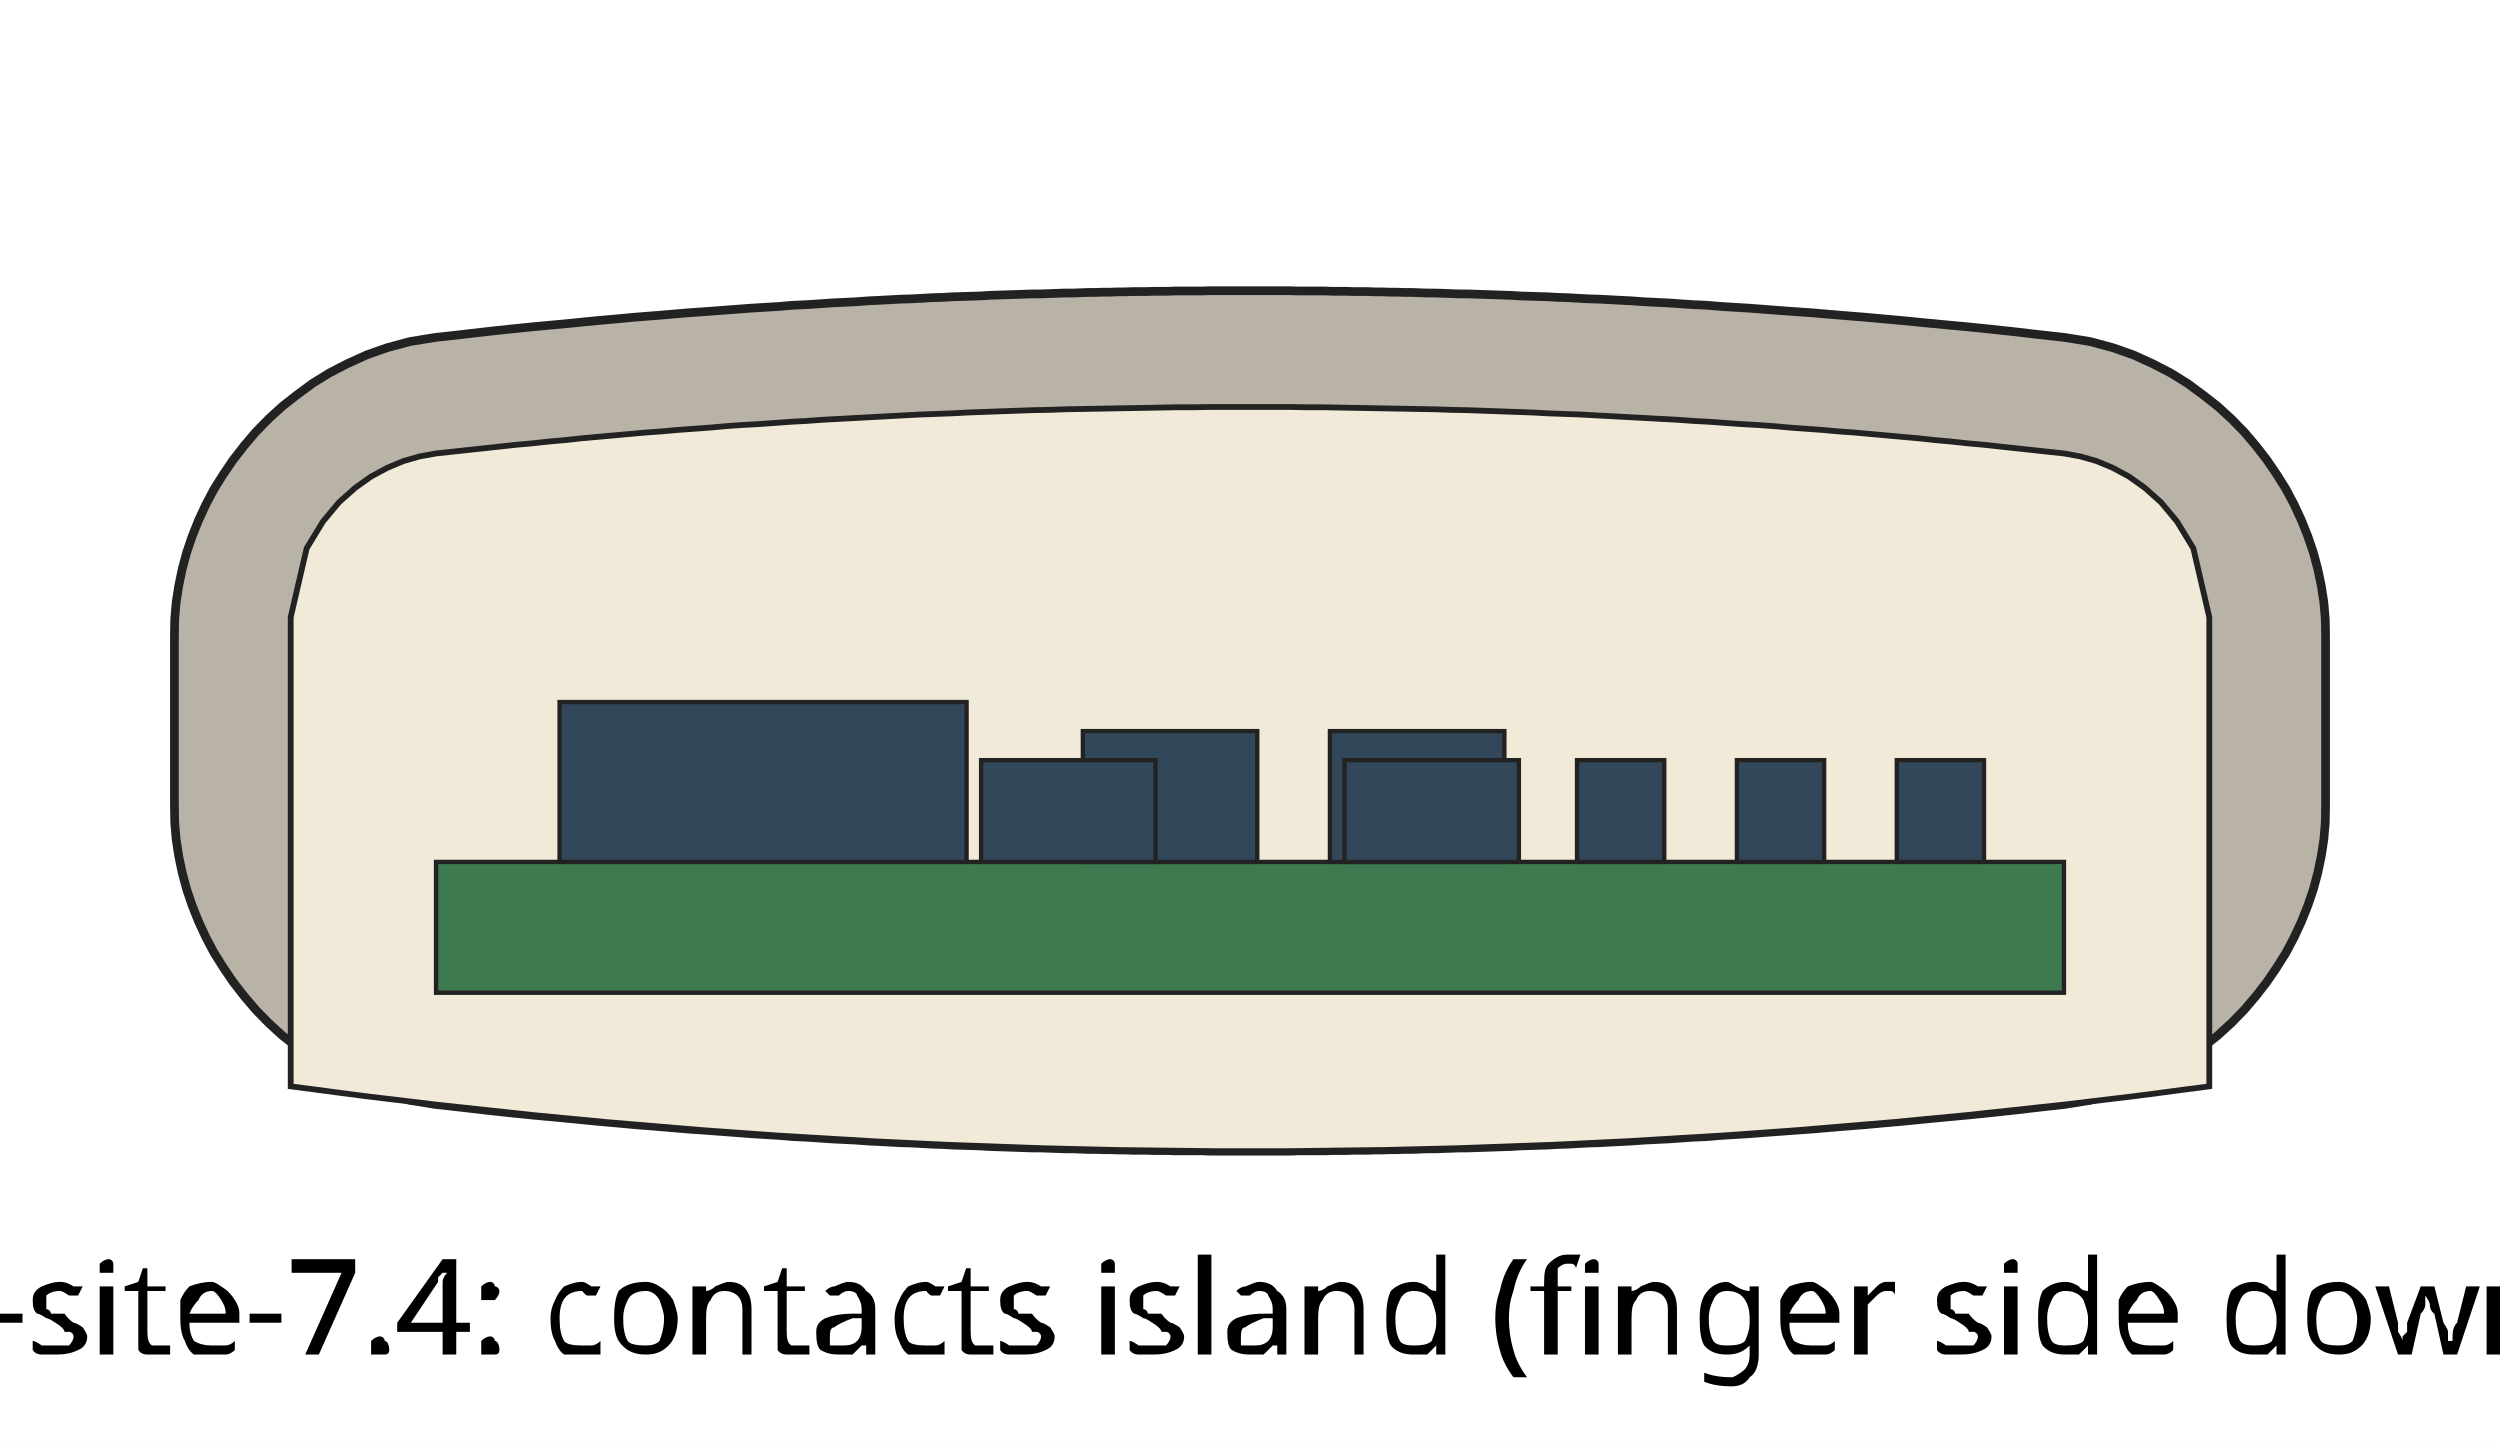
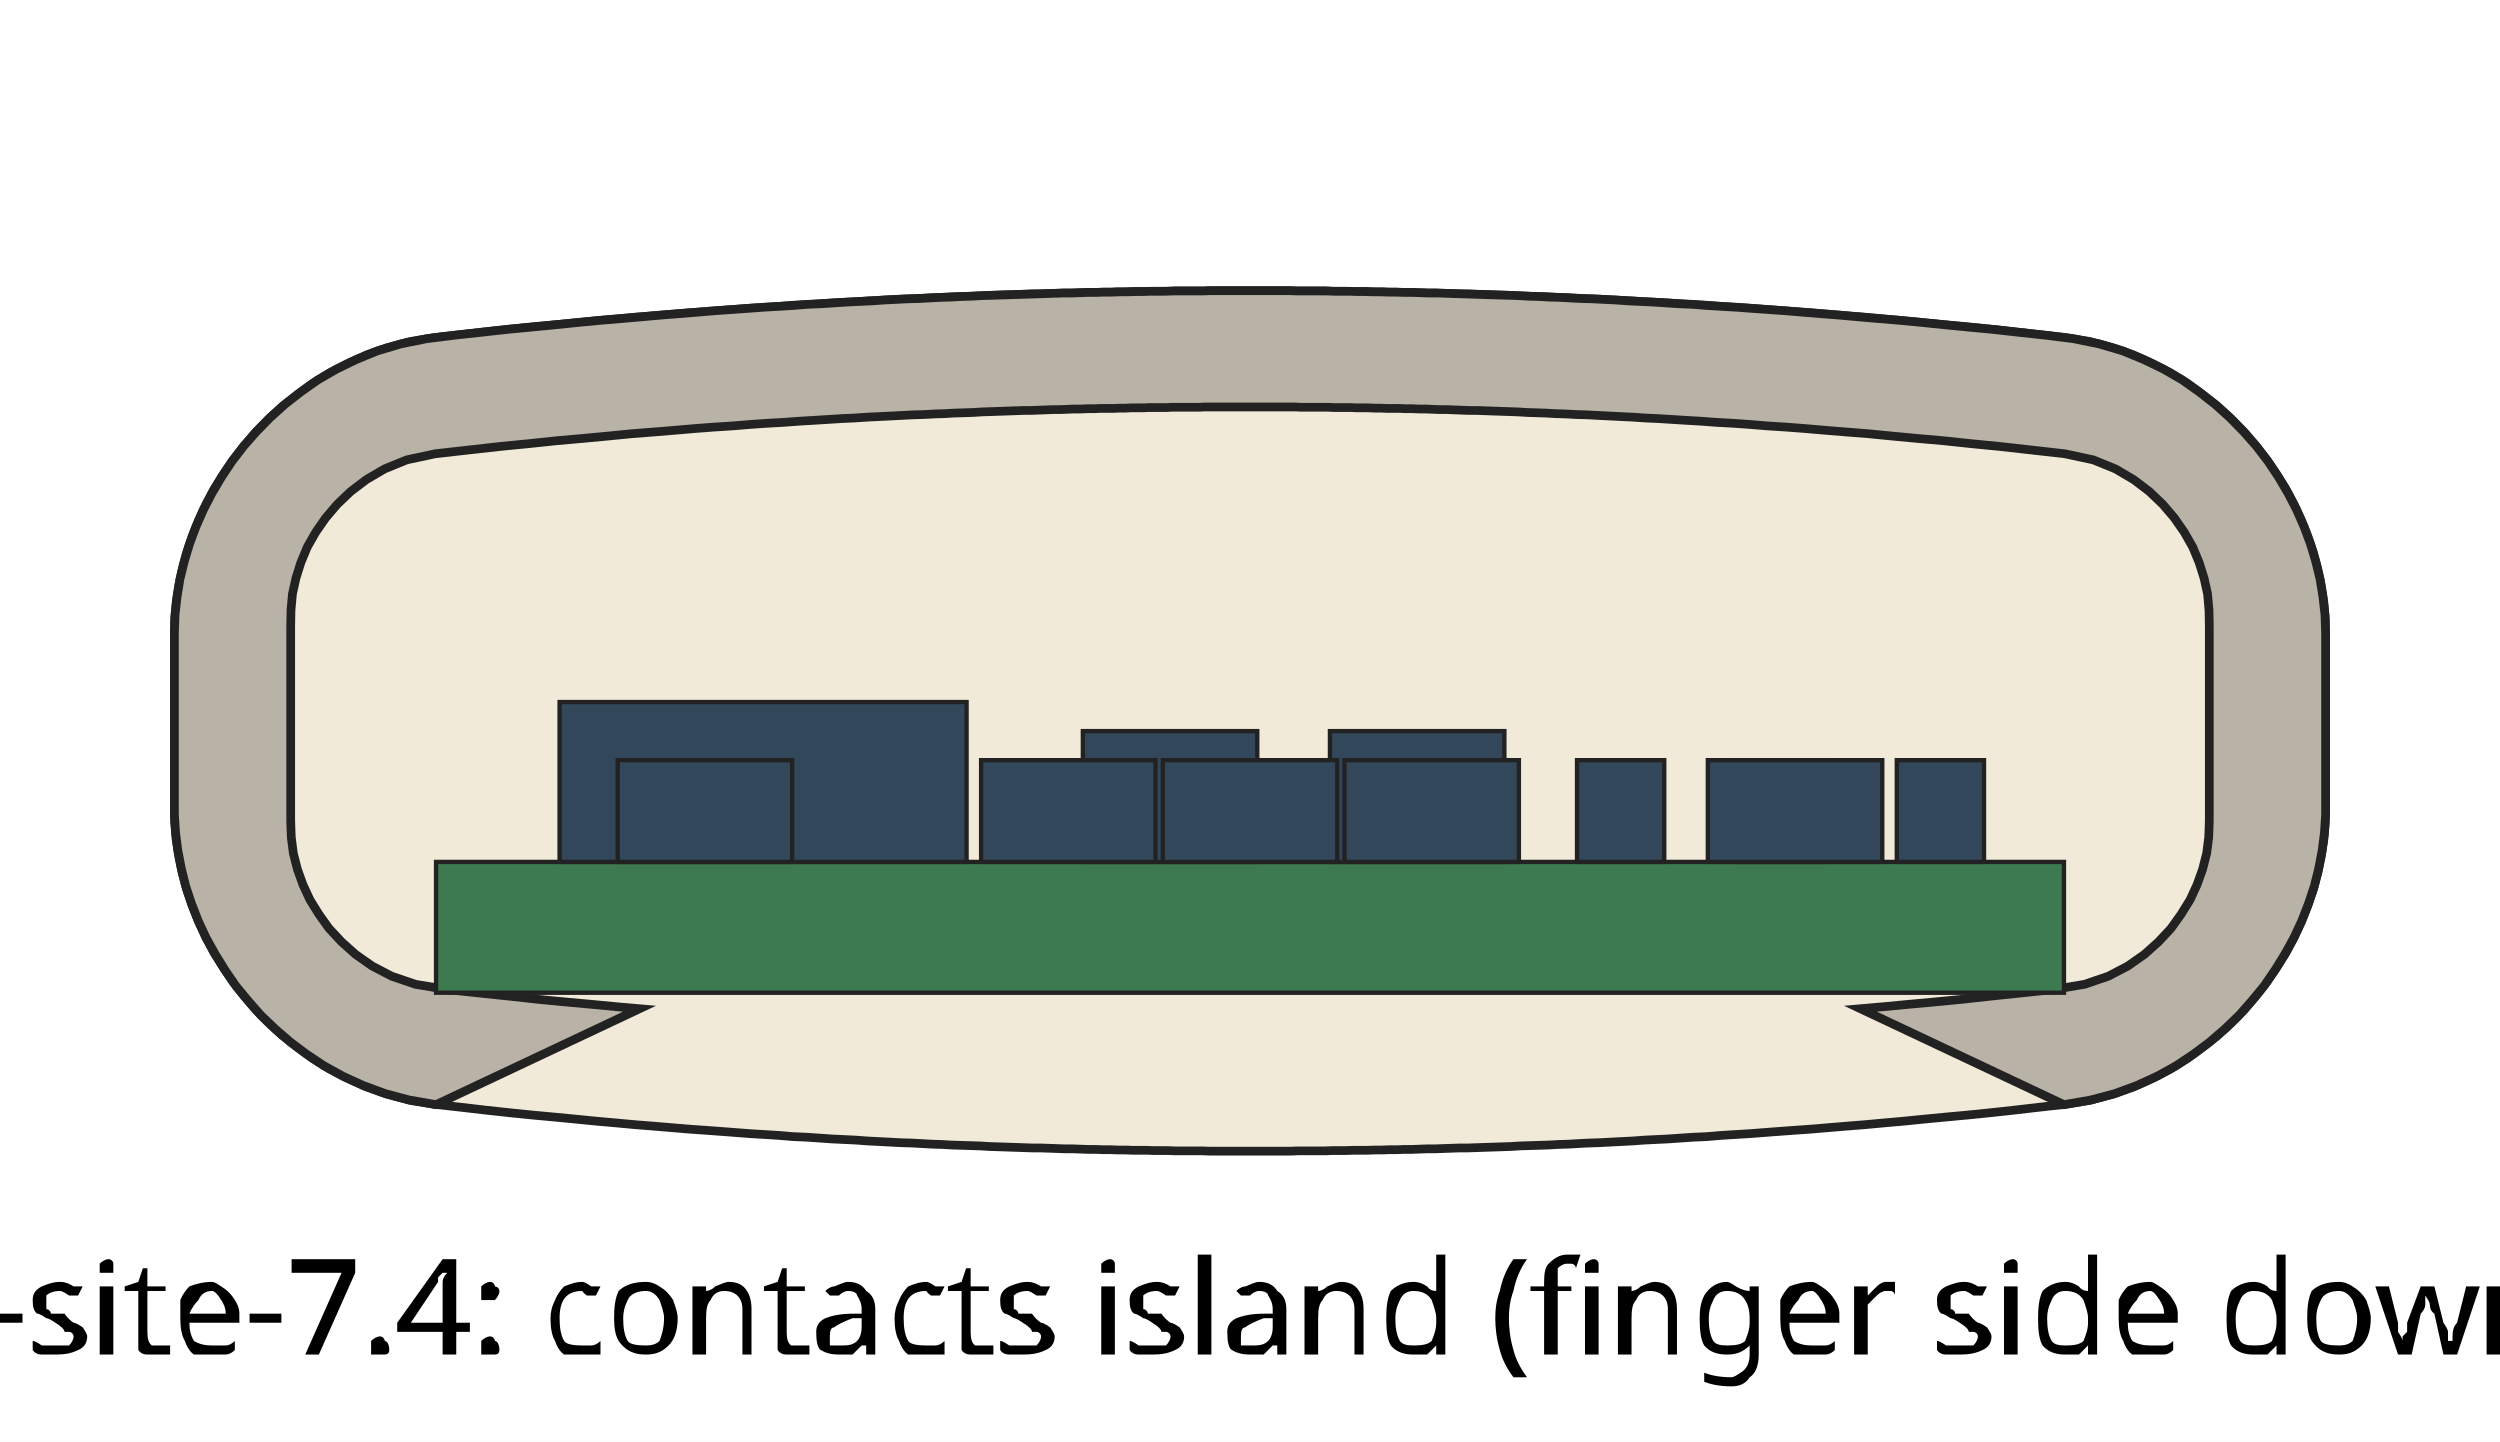
<svg xmlns="http://www.w3.org/2000/svg" viewBox="-4.30 -2.48 8.60 4.96" width="640" font-family="sans-serif">
  <rect x="-4.30" y="-2.48" width="8.60" height="4.96" fill="#fff" />
-   <polygon points="0.000,-1.480 0.023,-1.480 0.047,-1.480 0.070,-1.480 0.093,-1.480 0.116,-1.480 0.140,-1.480 0.163,-1.479 0.187,-1.479 0.211,-1.479 0.234,-1.479 0.258,-1.479 0.282,-1.478 0.306,-1.478 0.330,-1.478 0.355,-1.477 0.379,-1.477 0.404,-1.477 0.429,-1.476 0.454,-1.476 0.479,-1.475 0.505,-1.475 0.531,-1.474 0.557,-1.474 0.583,-1.473 0.610,-1.472 0.637,-1.472 0.664,-1.471 0.692,-1.470 0.720,-1.469 0.748,-1.469 0.777,-1.468 0.806,-1.467 0.836,-1.466 0.866,-1.465 0.897,-1.464 0.928,-1.462 0.960,-1.461 0.992,-1.460 1.025,-1.459 1.059,-1.457 1.093,-1.456 1.128,-1.454 1.164,-1.452 1.200,-1.451 1.237,-1.449 1.275,-1.447 1.315,-1.445 1.355,-1.442 1.396,-1.440 1.438,-1.438 1.481,-1.435 1.525,-1.432 1.571,-1.430 1.618,-1.426 1.666,-1.423 1.716,-1.420 1.768,-1.416 1.821,-1.412 1.875,-1.408 1.932,-1.404 1.991,-1.399 2.051,-1.394 2.114,-1.389 2.179,-1.383 2.247,-1.377 2.317,-1.370 2.390,-1.363 2.466,-1.356 2.545,-1.348 2.628,-1.339 2.714,-1.329 2.804,-1.319 2.890,-1.305 2.968,-1.284 3.039,-1.259 3.105,-1.229 3.167,-1.197 3.225,-1.161 3.278,-1.122 3.329,-1.082 3.376,-1.039 3.420,-0.994 3.460,-0.947 3.498,-0.898 3.532,-0.848 3.564,-0.797 3.592,-0.744 3.617,-0.690 3.639,-0.635 3.658,-0.579 3.673,-0.523 3.685,-0.466 3.694,-0.408 3.699,-0.350 3.700,-0.291 3.700,-0.233 3.700,-0.174 3.700,-0.116 3.700,-0.058 3.700,-0.000 3.700,0.058 3.700,0.116 3.700,0.174 3.700,0.233 3.700,0.291 3.699,0.350 3.694,0.408 3.685,0.466 3.673,0.523 3.658,0.579 3.639,0.635 3.617,0.690 3.592,0.744 3.564,0.797 3.532,0.848 3.498,0.898 3.460,0.947 3.420,0.994 3.376,1.039 3.329,1.082 3.278,1.122 3.225,1.161 3.167,1.197 3.105,1.229 3.039,1.259 2.968,1.284 2.890,1.305 2.804,1.319 2.714,1.329 2.628,1.339 2.545,1.348 2.466,1.356 2.390,1.363 2.317,1.370 2.247,1.377 2.179,1.383 2.114,1.389 2.051,1.394 1.991,1.399 1.932,1.404 1.875,1.408 1.821,1.412 1.768,1.416 1.716,1.420 1.666,1.423 1.618,1.426 1.571,1.430 1.525,1.432 1.481,1.435 1.438,1.438 1.396,1.440 1.355,1.442 1.315,1.445 1.275,1.447 1.237,1.449 1.200,1.451 1.164,1.452 1.128,1.454 1.093,1.456 1.059,1.457 1.025,1.459 0.992,1.460 0.960,1.461 0.928,1.462 0.897,1.464 0.866,1.465 0.836,1.466 0.806,1.467 0.777,1.468 0.748,1.469 0.720,1.469 0.692,1.470 0.664,1.471 0.637,1.472 0.610,1.472 0.583,1.473 0.557,1.474 0.531,1.474 0.505,1.475 0.479,1.475 0.454,1.476 0.429,1.476 0.404,1.477 0.379,1.477 0.355,1.477 0.330,1.478 0.306,1.478 0.282,1.478 0.258,1.479 0.234,1.479 0.211,1.479 0.187,1.479 0.163,1.479 0.140,1.480 0.116,1.480 0.093,1.480 0.070,1.480 0.047,1.480 0.023,1.480 0.000,1.480 -0.023,1.480 -0.047,1.480 -0.070,1.480 -0.093,1.480 -0.116,1.480 -0.140,1.480 -0.163,1.479 -0.187,1.479 -0.211,1.479 -0.234,1.479 -0.258,1.479 -0.282,1.478 -0.306,1.478 -0.330,1.478 -0.355,1.477 -0.379,1.477 -0.404,1.477 -0.429,1.476 -0.454,1.476 -0.479,1.475 -0.505,1.475 -0.531,1.474 -0.557,1.474 -0.583,1.473 -0.610,1.472 -0.637,1.472 -0.664,1.471 -0.692,1.470 -0.720,1.469 -0.748,1.469 -0.777,1.468 -0.806,1.467 -0.836,1.466 -0.866,1.465 -0.897,1.464 -0.928,1.462 -0.960,1.461 -0.992,1.460 -1.025,1.459 -1.059,1.457 -1.093,1.456 -1.128,1.454 -1.164,1.452 -1.200,1.451 -1.237,1.449 -1.275,1.447 -1.315,1.445 -1.355,1.442 -1.396,1.440 -1.438,1.438 -1.481,1.435 -1.525,1.432 -1.571,1.430 -1.618,1.426 -1.666,1.423 -1.716,1.420 -1.768,1.416 -1.821,1.412 -1.875,1.408 -1.932,1.404 -1.991,1.399 -2.051,1.394 -2.114,1.389 -2.179,1.383 -2.247,1.377 -2.317,1.370 -2.390,1.363 -2.466,1.356 -2.545,1.348 -2.628,1.339 -2.714,1.329 -2.804,1.319 -2.890,1.305 -2.968,1.284 -3.039,1.259 -3.105,1.229 -3.167,1.197 -3.225,1.161 -3.278,1.122 -3.329,1.082 -3.376,1.039 -3.420,0.994 -3.460,0.947 -3.498,0.898 -3.532,0.848 -3.564,0.797 -3.592,0.744 -3.617,0.690 -3.639,0.635 -3.658,0.579 -3.673,0.523 -3.685,0.466 -3.694,0.408 -3.699,0.350 -3.700,0.291 -3.700,0.233 -3.700,0.174 -3.700,0.116 -3.700,0.058 -3.700,0.000 -3.700,-0.058 -3.700,-0.116 -3.700,-0.174 -3.700,-0.233 -3.700,-0.291 -3.699,-0.350 -3.694,-0.408 -3.685,-0.466 -3.673,-0.523 -3.658,-0.579 -3.639,-0.635 -3.617,-0.690 -3.592,-0.744 -3.564,-0.797 -3.532,-0.848 -3.498,-0.898 -3.460,-0.947 -3.420,-0.994 -3.376,-1.039 -3.329,-1.082 -3.278,-1.122 -3.225,-1.161 -3.167,-1.197 -3.105,-1.229 -3.039,-1.259 -2.968,-1.284 -2.890,-1.305 -2.804,-1.319 -2.714,-1.329 -2.628,-1.339 -2.545,-1.348 -2.466,-1.356 -2.390,-1.363 -2.317,-1.370 -2.247,-1.377 -2.179,-1.383 -2.114,-1.389 -2.051,-1.394 -1.991,-1.399 -1.932,-1.404 -1.875,-1.408 -1.821,-1.412 -1.768,-1.416 -1.716,-1.420 -1.666,-1.423 -1.618,-1.426 -1.571,-1.430 -1.525,-1.432 -1.481,-1.435 -1.438,-1.438 -1.396,-1.440 -1.355,-1.442 -1.315,-1.445 -1.275,-1.447 -1.237,-1.449 -1.200,-1.451 -1.164,-1.452 -1.128,-1.454 -1.093,-1.456 -1.059,-1.457 -1.025,-1.459 -0.992,-1.460 -0.960,-1.461 -0.928,-1.462 -0.897,-1.464 -0.866,-1.465 -0.836,-1.466 -0.806,-1.467 -0.777,-1.468 -0.748,-1.469 -0.720,-1.469 -0.692,-1.470 -0.664,-1.471 -0.637,-1.472 -0.610,-1.472 -0.583,-1.473 -0.557,-1.474 -0.531,-1.474 -0.505,-1.475 -0.479,-1.475 -0.454,-1.476 -0.429,-1.476 -0.404,-1.477 -0.379,-1.477 -0.355,-1.477 -0.330,-1.478 -0.306,-1.478 -0.282,-1.478 -0.258,-1.479 -0.234,-1.479 -0.211,-1.479 -0.187,-1.479 -0.163,-1.479 -0.140,-1.480 -0.116,-1.480 -0.093,-1.480 -0.070,-1.480 -0.047,-1.480 -0.023,-1.480" fill="#b9b2a6" stroke="#222" stroke-width="0.03" />
-   <polygon points="-3.300,-0.357 -3.245,-0.594 -3.189,-0.686 -3.134,-0.752 -3.078,-0.802 -3.023,-0.841 -2.967,-0.871 -2.912,-0.894 -2.856,-0.910 -2.801,-0.920 -2.745,-0.926 -2.690,-0.932 -2.634,-0.938 -2.579,-0.944 -2.524,-0.950 -2.468,-0.955 -2.413,-0.961 -2.357,-0.966 -2.302,-0.972 -2.246,-0.977 -2.191,-0.982 -2.135,-0.987 -2.080,-0.992 -2.024,-0.996 -1.969,-1.001 -1.913,-1.005 -1.858,-1.009 -1.803,-1.014 -1.747,-1.018 -1.692,-1.021 -1.636,-1.025 -1.581,-1.029 -1.525,-1.032 -1.470,-1.036 -1.414,-1.039 -1.359,-1.042 -1.303,-1.045 -1.248,-1.048 -1.192,-1.051 -1.137,-1.054 -1.082,-1.056 -1.026,-1.058 -0.971,-1.061 -0.915,-1.063 -0.860,-1.065 -0.804,-1.067 -0.749,-1.069 -0.693,-1.070 -0.638,-1.072 -0.582,-1.073 -0.527,-1.074 -0.471,-1.075 -0.416,-1.076 -0.361,-1.077 -0.305,-1.078 -0.250,-1.079 -0.194,-1.079 -0.139,-1.080 -0.083,-1.080 -0.028,-1.080 0.028,-1.080 0.083,-1.080 0.139,-1.080 0.194,-1.079 0.250,-1.079 0.305,-1.078 0.361,-1.077 0.416,-1.076 0.471,-1.075 0.527,-1.074 0.582,-1.073 0.638,-1.072 0.693,-1.070 0.749,-1.069 0.804,-1.067 0.860,-1.065 0.915,-1.063 0.971,-1.061 1.026,-1.058 1.082,-1.056 1.137,-1.054 1.192,-1.051 1.248,-1.048 1.303,-1.045 1.359,-1.042 1.414,-1.039 1.470,-1.036 1.525,-1.032 1.581,-1.029 1.636,-1.025 1.692,-1.021 1.747,-1.018 1.803,-1.014 1.858,-1.009 1.913,-1.005 1.969,-1.001 2.024,-0.996 2.080,-0.992 2.135,-0.987 2.191,-0.982 2.246,-0.977 2.302,-0.972 2.357,-0.966 2.413,-0.961 2.468,-0.955 2.524,-0.950 2.579,-0.944 2.634,-0.938 2.690,-0.932 2.745,-0.926 2.801,-0.920 2.856,-0.910 2.912,-0.894 2.967,-0.871 3.023,-0.841 3.078,-0.802 3.134,-0.752 3.189,-0.686 3.245,-0.594 3.300,-0.357 3.300,1.257 3.216,1.268 3.133,1.279 3.049,1.290 2.966,1.300 2.882,1.310 2.799,1.320 2.715,1.329 2.632,1.338 2.548,1.347 2.465,1.356 2.381,1.364 2.297,1.372 2.214,1.380 2.130,1.387 2.047,1.394 1.963,1.401 1.880,1.408 1.796,1.414 1.713,1.420 1.629,1.426 1.546,1.431 1.462,1.436 1.378,1.441 1.295,1.446 1.211,1.450 1.128,1.454 1.044,1.458 0.961,1.461 0.877,1.464 0.794,1.467 0.710,1.470 0.627,1.472 0.543,1.474 0.459,1.476 0.376,1.477 0.292,1.478 0.209,1.479 0.125,1.480 0.042,1.480 -0.042,1.480 -0.125,1.480 -0.209,1.479 -0.292,1.478 -0.376,1.477 -0.459,1.476 -0.543,1.474 -0.627,1.472 -0.710,1.470 -0.794,1.467 -0.877,1.464 -0.961,1.461 -1.044,1.458 -1.128,1.454 -1.211,1.450 -1.295,1.446 -1.378,1.441 -1.462,1.436 -1.546,1.431 -1.629,1.426 -1.713,1.420 -1.796,1.414 -1.880,1.408 -1.963,1.401 -2.047,1.394 -2.130,1.387 -2.214,1.380 -2.297,1.372 -2.381,1.364 -2.465,1.356 -2.548,1.347 -2.632,1.338 -2.715,1.329 -2.799,1.320 -2.882,1.310 -2.966,1.300 -3.049,1.290 -3.133,1.279 -3.216,1.268 -3.300,1.257" fill="#f1ead9" stroke="#222" stroke-width="0.02" />
+   <polygon points="0.000,-1.480 0.023,-1.480 0.047,-1.480 0.070,-1.480 0.093,-1.480 0.116,-1.480 0.140,-1.480 0.163,-1.479 0.187,-1.479 0.211,-1.479 0.234,-1.479 0.258,-1.479 0.282,-1.478 0.306,-1.478 0.330,-1.478 0.355,-1.477 0.379,-1.477 0.404,-1.477 0.429,-1.476 0.454,-1.476 0.479,-1.475 0.505,-1.475 0.531,-1.474 0.557,-1.474 0.583,-1.473 0.610,-1.472 0.637,-1.472 0.664,-1.471 0.692,-1.470 0.720,-1.469 0.748,-1.469 0.777,-1.468 0.806,-1.467 0.836,-1.466 0.866,-1.465 0.897,-1.464 0.928,-1.462 0.960,-1.461 0.992,-1.460 1.025,-1.459 1.059,-1.457 1.093,-1.456 1.128,-1.454 1.164,-1.452 1.200,-1.451 1.237,-1.449 1.275,-1.447 1.315,-1.445 1.355,-1.442 1.396,-1.440 1.438,-1.438 1.481,-1.435 1.525,-1.432 1.571,-1.430 1.618,-1.426 1.666,-1.423 1.716,-1.420 1.768,-1.416 1.821,-1.412 1.875,-1.408 1.932,-1.404 1.991,-1.399 2.051,-1.394 2.114,-1.389 2.179,-1.383 2.247,-1.377 2.317,-1.370 2.390,-1.363 2.466,-1.356 2.545,-1.348 2.628,-1.339 2.714,-1.329 2.804,-1.319 2.890,-1.305 2.968,-1.284 3.039,-1.259 3.105,-1.229 3.167,-1.197 3.225,-1.161 3.278,-1.122 3.329,-1.082 3.376,-1.039 3.420,-0.994 3.460,-0.947 3.498,-0.898 3.532,-0.848 3.564,-0.797 3.592,-0.744 3.617,-0.690 3.639,-0.635 3.658,-0.579 3.673,-0.523 3.685,-0.466 3.694,-0.408 3.699,-0.350 3.700,-0.291 3.700,-0.233 3.700,-0.174 3.700,-0.116 3.700,-0.058 3.700,-0.000 3.700,0.058 3.700,0.116 3.700,0.174 3.700,0.233 3.700,0.291 3.699,0.350 3.694,0.408 3.685,0.466 3.673,0.523 3.658,0.579 3.639,0.635 3.617,0.690 3.592,0.744 3.564,0.797 3.532,0.848 3.498,0.898 3.460,0.947 3.420,0.994 3.376,1.039 3.329,1.082 3.278,1.122 3.225,1.161 3.167,1.197 3.105,1.229 3.039,1.259 2.968,1.284 2.890,1.305 2.804,1.319 2.714,1.329 2.628,1.339 2.545,1.348 2.466,1.356 2.390,1.363 2.317,1.370 2.247,1.377 2.179,1.383 2.114,1.389 2.051,1.394 1.991,1.399 1.932,1.404 1.875,1.408 1.821,1.412 1.768,1.416 1.716,1.420 1.666,1.423 1.618,1.426 1.571,1.430 1.525,1.432 1.481,1.435 1.438,1.438 1.396,1.440 1.355,1.442 1.315,1.445 1.275,1.447 1.237,1.449 1.200,1.451 1.164,1.452 1.128,1.454 1.093,1.456 1.059,1.457 1.025,1.459 0.992,1.460 0.960,1.461 0.928,1.462 0.897,1.464 0.866,1.465 0.836,1.466 0.806,1.467 0.777,1.468 0.748,1.469 0.720,1.469 0.692,1.470 0.664,1.471 0.637,1.472 0.610,1.472 0.583,1.473 0.557,1.474 0.531,1.474 0.505,1.475 0.479,1.475 0.454,1.476 0.429,1.476 0.404,1.477 0.379,1.477 0.355,1.477 0.330,1.478 0.306,1.478 0.282,1.478 0.258,1.479 0.234,1.479 0.211,1.479 0.187,1.479 0.163,1.479 0.140,1.480 0.116,1.480 0.093,1.480 0.070,1.480 0.047,1.480 0.023,1.480 0.000,1.480 -0.023,1.480 -0.047,1.480 -0.070,1.480 -0.093,1.480 -0.116,1.480 -0.140,1.480 -0.163,1.479 -0.187,1.479 -0.211,1.479 -0.234,1.479 -0.258,1.479 -0.282,1.478 -0.306,1.478 -0.330,1.478 -0.355,1.477 -0.379,1.477 -0.404,1.477 -0.429,1.476 -0.454,1.476 -0.479,1.475 -0.505,1.475 -0.531,1.474 -0.557,1.474 -0.583,1.473 -0.610,1.472 -0.637,1.472 -0.664,1.471 -0.692,1.470 -0.720,1.469 -0.748,1.469 -0.777,1.468 -0.806,1.467 -0.836,1.466 -0.866,1.465 -0.897,1.464 -0.928,1.462 -0.960,1.461 -0.992,1.460 -1.025,1.459 -1.059,1.457 -1.093,1.456 -1.128,1.454 -1.164,1.452 -1.200,1.451 -1.237,1.449 -1.275,1.447 -1.315,1.445 -1.355,1.442 -1.396,1.440 -1.438,1.438 -1.481,1.435 -1.525,1.432 -1.571,1.430 -1.618,1.426 -1.666,1.423 -1.716,1.420 -1.768,1.416 -1.821,1.412 -1.875,1.408 -1.932,1.404 -1.991,1.399 -2.051,1.394 -2.114,1.389 -2.179,1.383 -2.247,1.377 -2.317,1.370 -2.390,1.363 -2.466,1.356 -2.545,1.348 -2.628,1.339 -2.714,1.329 -2.804,1.319 -2.890,1.305 -2.968,1.284 -3.039,1.259 -3.105,1.229 -3.167,1.197 -3.225,1.161 -3.278,1.122 -3.329,1.082 -3.376,1.039 -3.420,0.994 -3.460,0.947 -3.498,0.898 -3.532,0.848 -3.564,0.797 -3.592,0.744 -3.617,0.690 -3.639,0.635 -3.658,0.579 -3.673,0.523 -3.685,0.466 -3.694,0.408 -3.699,0.350 -3.700,0.291 -3.700,0.233 -3.700,0.174 -3.700,0.116 -3.700,0.058 -3.700,0.000 -3.700,-0.058 -3.700,-0.116 -3.700,-0.174 -3.700,-0.233 -3.700,-0.291 -3.699,-0.350 -3.694,-0.408 -3.685,-0.466 -3.673,-0.523 -3.658,-0.579 -3.639,-0.635 -3.617,-0.690 -3.592,-0.744 -3.564,-0.797 -3.532,-0.848 -3.498,-0.898 -3.460,-0.947 -3.420,-0.994 -3.376,-1.039 -3.329,-1.082 -3.278,-1.122 -3.225,-1.161 -3.167,-1.197 -3.105,-1.229 -3.039,-1.259 -2.968,-1.284 -2.890,-1.305 -2.804,-1.319 -2.714,-1.329 -2.628,-1.339 -2.545,-1.348 -2.466,-1.356 -2.390,-1.363 -2.317,-1.370 -2.247,-1.377 -2.179,-1.383 -2.114,-1.389 -2.051,-1.394 -1.991,-1.399 -1.932,-1.404 -1.875,-1.408 -1.821,-1.412 -1.768,-1.416 -1.716,-1.420 -1.666,-1.423 -1.618,-1.426 -1.571,-1.430 -1.525,-1.432 -1.481,-1.435 -1.438,-1.438 -1.396,-1.440 -1.355,-1.442 -1.315,-1.445 -1.275,-1.447 -1.237,-1.449 -1.200,-1.451 -1.164,-1.452 -1.128,-1.454 -1.093,-1.456 -1.059,-1.457 -1.025,-1.459 -0.992,-1.460 -0.960,-1.461 -0.928,-1.462 -0.897,-1.464 -0.866,-1.465 -0.836,-1.466 -0.806,-1.467 -0.777,-1.468 -0.748,-1.469 -0.720,-1.469 -0.692,-1.470 -0.664,-1.471 -0.637,-1.472 -0.610,-1.472 -0.583,-1.473 -0.557,-1.474 -0.531,-1.474 -0.505,-1.475 -0.479,-1.475 -0.454,-1.476 -0.429,-1.476 -0.404,-1.477 -0.379,-1.477 -0.355,-1.477 -0.330,-1.478 -0.306,-1.478 -0.282,-1.478 -0.258,-1.479 -0.234,-1.479 -0.211,-1.479 -0.187,-1.479 -0.163,-1.479 -0.140,-1.480 -0.116,-1.480 -0.093,-1.480 -0.070,-1.480 -0.047,-1.480 -0.023,-1.480" fill="#f1ead9" stroke="#222" stroke-width="0.03" />
+   <polygon points="-2.800,1.320 -2.892,1.304 -2.975,1.282 -3.051,1.254 -3.121,1.222 -3.186,1.186 -3.246,1.146 -3.302,1.104 -3.354,1.059 -3.403,1.012 -3.447,0.962 -3.489,0.911 -3.526,0.857 -3.560,0.802 -3.591,0.746 -3.618,0.688 -3.641,0.629 -3.661,0.569 -3.676,0.509 -3.688,0.447 -3.696,0.385 -3.700,0.323 -3.700,0.260 -3.700,0.198 -3.700,0.135 -3.700,0.073 -3.700,0.011 -3.700,-0.052 -3.700,-0.114 -3.700,-0.176 -3.700,-0.239 -3.700,-0.302 -3.698,-0.364 -3.691,-0.426 -3.681,-0.488 -3.666,-0.549 -3.648,-0.609 -3.626,-0.668 -3.600,-0.727 -3.571,-0.783 -3.538,-0.839 -3.502,-0.893 -3.462,-0.945 -3.418,-0.995 -3.371,-1.043 -3.320,-1.089 -3.265,-1.132 -3.207,-1.173 -3.143,-1.210 -3.075,-1.243 -3.002,-1.273 -2.921,-1.297 -2.832,-1.315 -2.736,-1.327 -2.643,-1.337 -2.554,-1.347 -2.469,-1.355 -2.387,-1.363 -2.309,-1.371 -2.235,-1.378 -2.163,-1.384 -2.094,-1.390 -2.027,-1.396 -1.963,-1.401 -1.901,-1.406 -1.842,-1.411 -1.785,-1.415 -1.729,-1.419 -1.675,-1.423 -1.623,-1.426 -1.573,-1.429 -1.524,-1.433 -1.476,-1.435 -1.430,-1.438 -1.385,-1.441 -1.342,-1.443 -1.299,-1.445 -1.258,-1.448 -1.217,-1.450 -1.178,-1.452 -1.139,-1.453 -1.102,-1.455 -1.065,-1.457 -1.029,-1.458 -0.993,-1.460 -0.959,-1.461 -0.925,-1.463 -0.891,-1.464 -0.859,-1.465 -0.826,-1.466 -0.795,-1.467 -0.764,-1.468 -0.733,-1.469 -0.703,-1.470 -0.673,-1.471 -0.644,-1.472 -0.615,-1.472 -0.586,-1.473 -0.558,-1.474 -0.530,-1.474 -0.502,-1.475 -0.475,-1.475 -0.448,-1.476 -0.421,-1.476 -0.394,-1.477 -0.368,-1.477 -0.342,-1.478 -0.316,-1.478 -0.290,-1.478 -0.264,-1.479 -0.238,-1.479 -0.213,-1.479 -0.188,-1.479 -0.162,-1.479 -0.137,-1.480 -0.112,-1.480 -0.087,-1.480 -0.062,-1.480 -0.037,-1.480 -0.012,-1.480 0.012,-1.480 0.037,-1.480 0.062,-1.480 0.087,-1.480 0.112,-1.480 0.137,-1.480 0.162,-1.479 0.188,-1.479 0.213,-1.479 0.238,-1.479 0.264,-1.479 0.290,-1.478 0.316,-1.478 0.342,-1.478 0.368,-1.477 0.394,-1.477 0.421,-1.476 0.448,-1.476 0.475,-1.475 0.502,-1.475 0.530,-1.474 0.558,-1.474 0.586,-1.473 0.615,-1.472 0.644,-1.472 0.673,-1.471 0.703,-1.470 0.733,-1.469 0.764,-1.468 0.795,-1.467 0.826,-1.466 0.859,-1.465 0.891,-1.464 0.925,-1.463 0.959,-1.461 0.993,-1.460 1.029,-1.458 1.065,-1.457 1.102,-1.455 1.139,-1.453 1.178,-1.452 1.217,-1.450 1.258,-1.448 1.299,-1.445 1.342,-1.443 1.385,-1.441 1.430,-1.438 1.476,-1.435 1.524,-1.433 1.573,-1.429 1.623,-1.426 1.675,-1.423 1.729,-1.419 1.785,-1.415 1.842,-1.411 1.901,-1.406 1.963,-1.401 2.027,-1.396 2.094,-1.390 2.163,-1.384 2.235,-1.378 2.309,-1.371 2.387,-1.363 2.469,-1.355 2.554,-1.347 2.643,-1.337 2.736,-1.327 2.832,-1.315 2.921,-1.297 3.002,-1.273 3.075,-1.243 3.143,-1.210 3.207,-1.173 3.265,-1.132 3.320,-1.089 3.371,-1.043 3.418,-0.995 3.462,-0.945 3.502,-0.893 3.538,-0.839 3.571,-0.783 3.600,-0.727 3.626,-0.668 3.648,-0.609 3.666,-0.549 3.681,-0.488 3.691,-0.426 3.698,-0.364 3.700,-0.302 3.700,-0.239 3.700,-0.176 3.700,-0.114 3.700,-0.052 3.700,0.011 3.700,0.073 3.700,0.135 3.700,0.198 3.700,0.260 3.700,0.323 3.696,0.385 3.688,0.447 3.676,0.509 3.661,0.569 3.641,0.629 3.618,0.688 3.591,0.746 3.560,0.802 3.526,0.857 3.489,0.911 3.447,0.962 3.403,1.012 3.354,1.059 3.302,1.104 3.246,1.146 3.186,1.186 3.121,1.222 3.051,1.254 2.975,1.282 2.892,1.304 2.800,1.320 2.100,0.990 2.180,0.983 2.264,0.975 2.352,0.967 2.446,0.958 2.546,0.947 2.651,0.936 2.763,0.924 2.871,0.906 2.953,0.878 3.020,0.843 3.077,0.803 3.125,0.760 3.168,0.714 3.203,0.665 3.234,0.615 3.258,0.563 3.277,0.510 3.291,0.455 3.298,0.400 3.300,0.344 3.300,0.288 3.300,0.232 3.300,0.176 3.300,0.121 3.300,0.065 3.300,0.009 3.300,-0.046 3.300,-0.102 3.300,-0.157 3.300,-0.213 3.300,-0.269 3.300,-0.325 3.299,-0.381 3.294,-0.437 3.282,-0.491 3.265,-0.545 3.243,-0.598 3.214,-0.649 3.180,-0.698 3.140,-0.745 3.094,-0.789 3.040,-0.830 2.977,-0.867 2.901,-0.898 2.803,-0.919 2.688,-0.932 2.581,-0.944 2.479,-0.954 2.384,-0.964 2.293,-0.972 2.208,-0.980 2.127,-0.988 2.050,-0.994 1.977,-1.000 1.907,-1.006 1.841,-1.011 1.778,-1.015 1.718,-1.020 1.660,-1.024 1.605,-1.027 1.552,-1.031 1.501,-1.034 1.453,-1.037 1.406,-1.040 1.361,-1.042 1.317,-1.045 1.275,-1.047 1.235,-1.049 1.196,-1.051 1.158,-1.053 1.121,-1.054 1.086,-1.056 1.052,-1.057 1.018,-1.059 0.986,-1.060 0.954,-1.061 0.923,-1.063 0.893,-1.064 0.864,-1.065 0.835,-1.066 0.807,-1.067 0.780,-1.068 0.754,-1.068 0.728,-1.069 0.702,-1.070 0.677,-1.071 0.652,-1.071 0.628,-1.072 0.605,-1.073 0.581,-1.073 0.558,-1.074 0.536,-1.074 0.514,-1.075 0.492,-1.075 0.470,-1.075 0.449,-1.076 0.428,-1.076 0.408,-1.077 0.387,-1.077 0.367,-1.077 0.347,-1.078 0.327,-1.078 0.307,-1.078 0.288,-1.078 0.269,-1.079 0.249,-1.079 0.230,-1.079 0.212,-1.079 0.193,-1.079 0.174,-1.079 0.155,-1.080 0.137,-1.080 0.119,-1.080 0.100,-1.080 0.082,-1.080 0.064,-1.080 0.045,-1.080 0.027,-1.080 0.009,-1.080 -0.009,-1.080 -0.027,-1.080 -0.045,-1.080 -0.064,-1.080 -0.082,-1.080 -0.100,-1.080 -0.119,-1.080 -0.137,-1.080 -0.155,-1.080 -0.174,-1.079 -0.193,-1.079 -0.212,-1.079 -0.230,-1.079 -0.249,-1.079 -0.269,-1.079 -0.288,-1.078 -0.307,-1.078 -0.327,-1.078 -0.347,-1.078 -0.367,-1.077 -0.387,-1.077 -0.408,-1.077 -0.428,-1.076 -0.449,-1.076 -0.470,-1.075 -0.492,-1.075 -0.514,-1.075 -0.536,-1.074 -0.558,-1.074 -0.581,-1.073 -0.605,-1.073 -0.628,-1.072 -0.652,-1.071 -0.677,-1.071 -0.702,-1.070 -0.728,-1.069 -0.754,-1.068 -0.780,-1.068 -0.807,-1.067 -0.835,-1.066 -0.864,-1.065 -0.893,-1.064 -0.923,-1.063 -0.954,-1.061 -0.986,-1.060 -1.018,-1.059 -1.052,-1.057 -1.086,-1.056 -1.121,-1.054 -1.158,-1.053 -1.196,-1.051 -1.235,-1.049 -1.275,-1.047 -1.317,-1.045 -1.361,-1.042 -1.406,-1.040 -1.453,-1.037 -1.501,-1.034 -1.552,-1.031 -1.605,-1.027 -1.660,-1.024 -1.718,-1.020 -1.778,-1.015 -1.841,-1.011 -1.907,-1.006 -1.977,-1.000 -2.050,-0.994 -2.127,-0.988 -2.208,-0.980 -2.293,-0.972 -2.384,-0.964 -2.479,-0.954 -2.581,-0.944 -2.688,-0.932 -2.803,-0.919 -2.901,-0.898 -2.977,-0.867 -3.040,-0.830 -3.094,-0.789 -3.140,-0.745 -3.180,-0.698 -3.214,-0.649 -3.243,-0.598 -3.265,-0.545 -3.282,-0.491 -3.294,-0.437 -3.299,-0.381 -3.300,-0.325 -3.300,-0.269 -3.300,-0.213 -3.300,-0.157 -3.300,-0.102 -3.300,-0.046 -3.300,0.009 -3.300,0.065 -3.300,0.121 -3.300,0.176 -3.300,0.232 -3.300,0.288 -3.300,0.344 -3.298,0.400 -3.291,0.455 -3.277,0.510 -3.258,0.563 -3.234,0.615 -3.203,0.665 -3.168,0.714 -3.125,0.760 -3.077,0.803 -3.020,0.843 -2.953,0.878 -2.871,0.906 -2.763,0.924 -2.651,0.936 -2.546,0.947 -2.446,0.958 -2.352,0.967 -2.264,0.975 -2.180,0.983 -2.100,0.990" fill="#b9b2a6" stroke="#222" stroke-width="0.03" />
  <polygon points="-2.800,0.935 -2.800,0.485 2.800,0.485 2.800,0.935" fill="#3d7a4f" stroke="#222" stroke-width="0.015" />
  <polygon points="-2.375,0.485 -2.375,-0.065 -0.975,-0.065 -0.975,0.485" fill="#33475b" stroke="#222" stroke-width="0.015" />
  <polygon points="-0.575,0.485 -0.575,0.035 0.025,0.035 0.025,0.485" fill="#33475b" stroke="#222" stroke-width="0.015" />
  <polygon points="0.275,0.485 0.275,0.035 0.875,0.035 0.875,0.485" fill="#33475b" stroke="#222" stroke-width="0.015" />
  <polygon points="1.125,0.485 1.125,0.135 1.425,0.135 1.425,0.485" fill="#33475b" stroke="#222" stroke-width="0.015" />
  <polygon points="1.675,0.485 1.675,0.135 1.975,0.135 1.975,0.485" fill="#33475b" stroke="#222" stroke-width="0.015" />
  <polygon points="2.225,0.485 2.225,0.135 2.525,0.135 2.525,0.485" fill="#33475b" stroke="#222" stroke-width="0.015" />
+   <polygon points="-2.175,0.485 -2.175,0.135 -1.575,0.135 -1.575,0.485" fill="#33475b" stroke="#222" stroke-width="0.015" />
  <polygon points="-0.925,0.485 -0.925,0.135 -0.325,0.135 -0.325,0.485" fill="#33475b" stroke="#222" stroke-width="0.015" />
  <polygon points="0.325,0.485 0.325,0.135 0.925,0.135 0.925,0.485" fill="#33475b" stroke="#222" stroke-width="0.015" />
+   <polygon points="1.575,0.485 1.575,0.135 2.175,0.135 2.175,0.485" fill="#33475b" stroke="#222" stroke-width="0.015" />
+   <polygon points="-0.300,0.485 -0.300,0.135 0.300,0.135 0.300,0.485" fill="#33475b" stroke="#222" stroke-width="0.015" />
  <text x="0" y="2.18" font-size="0.45" text-anchor="middle">A-site-7.4: contacts island (finger side down)</text>
</svg>
